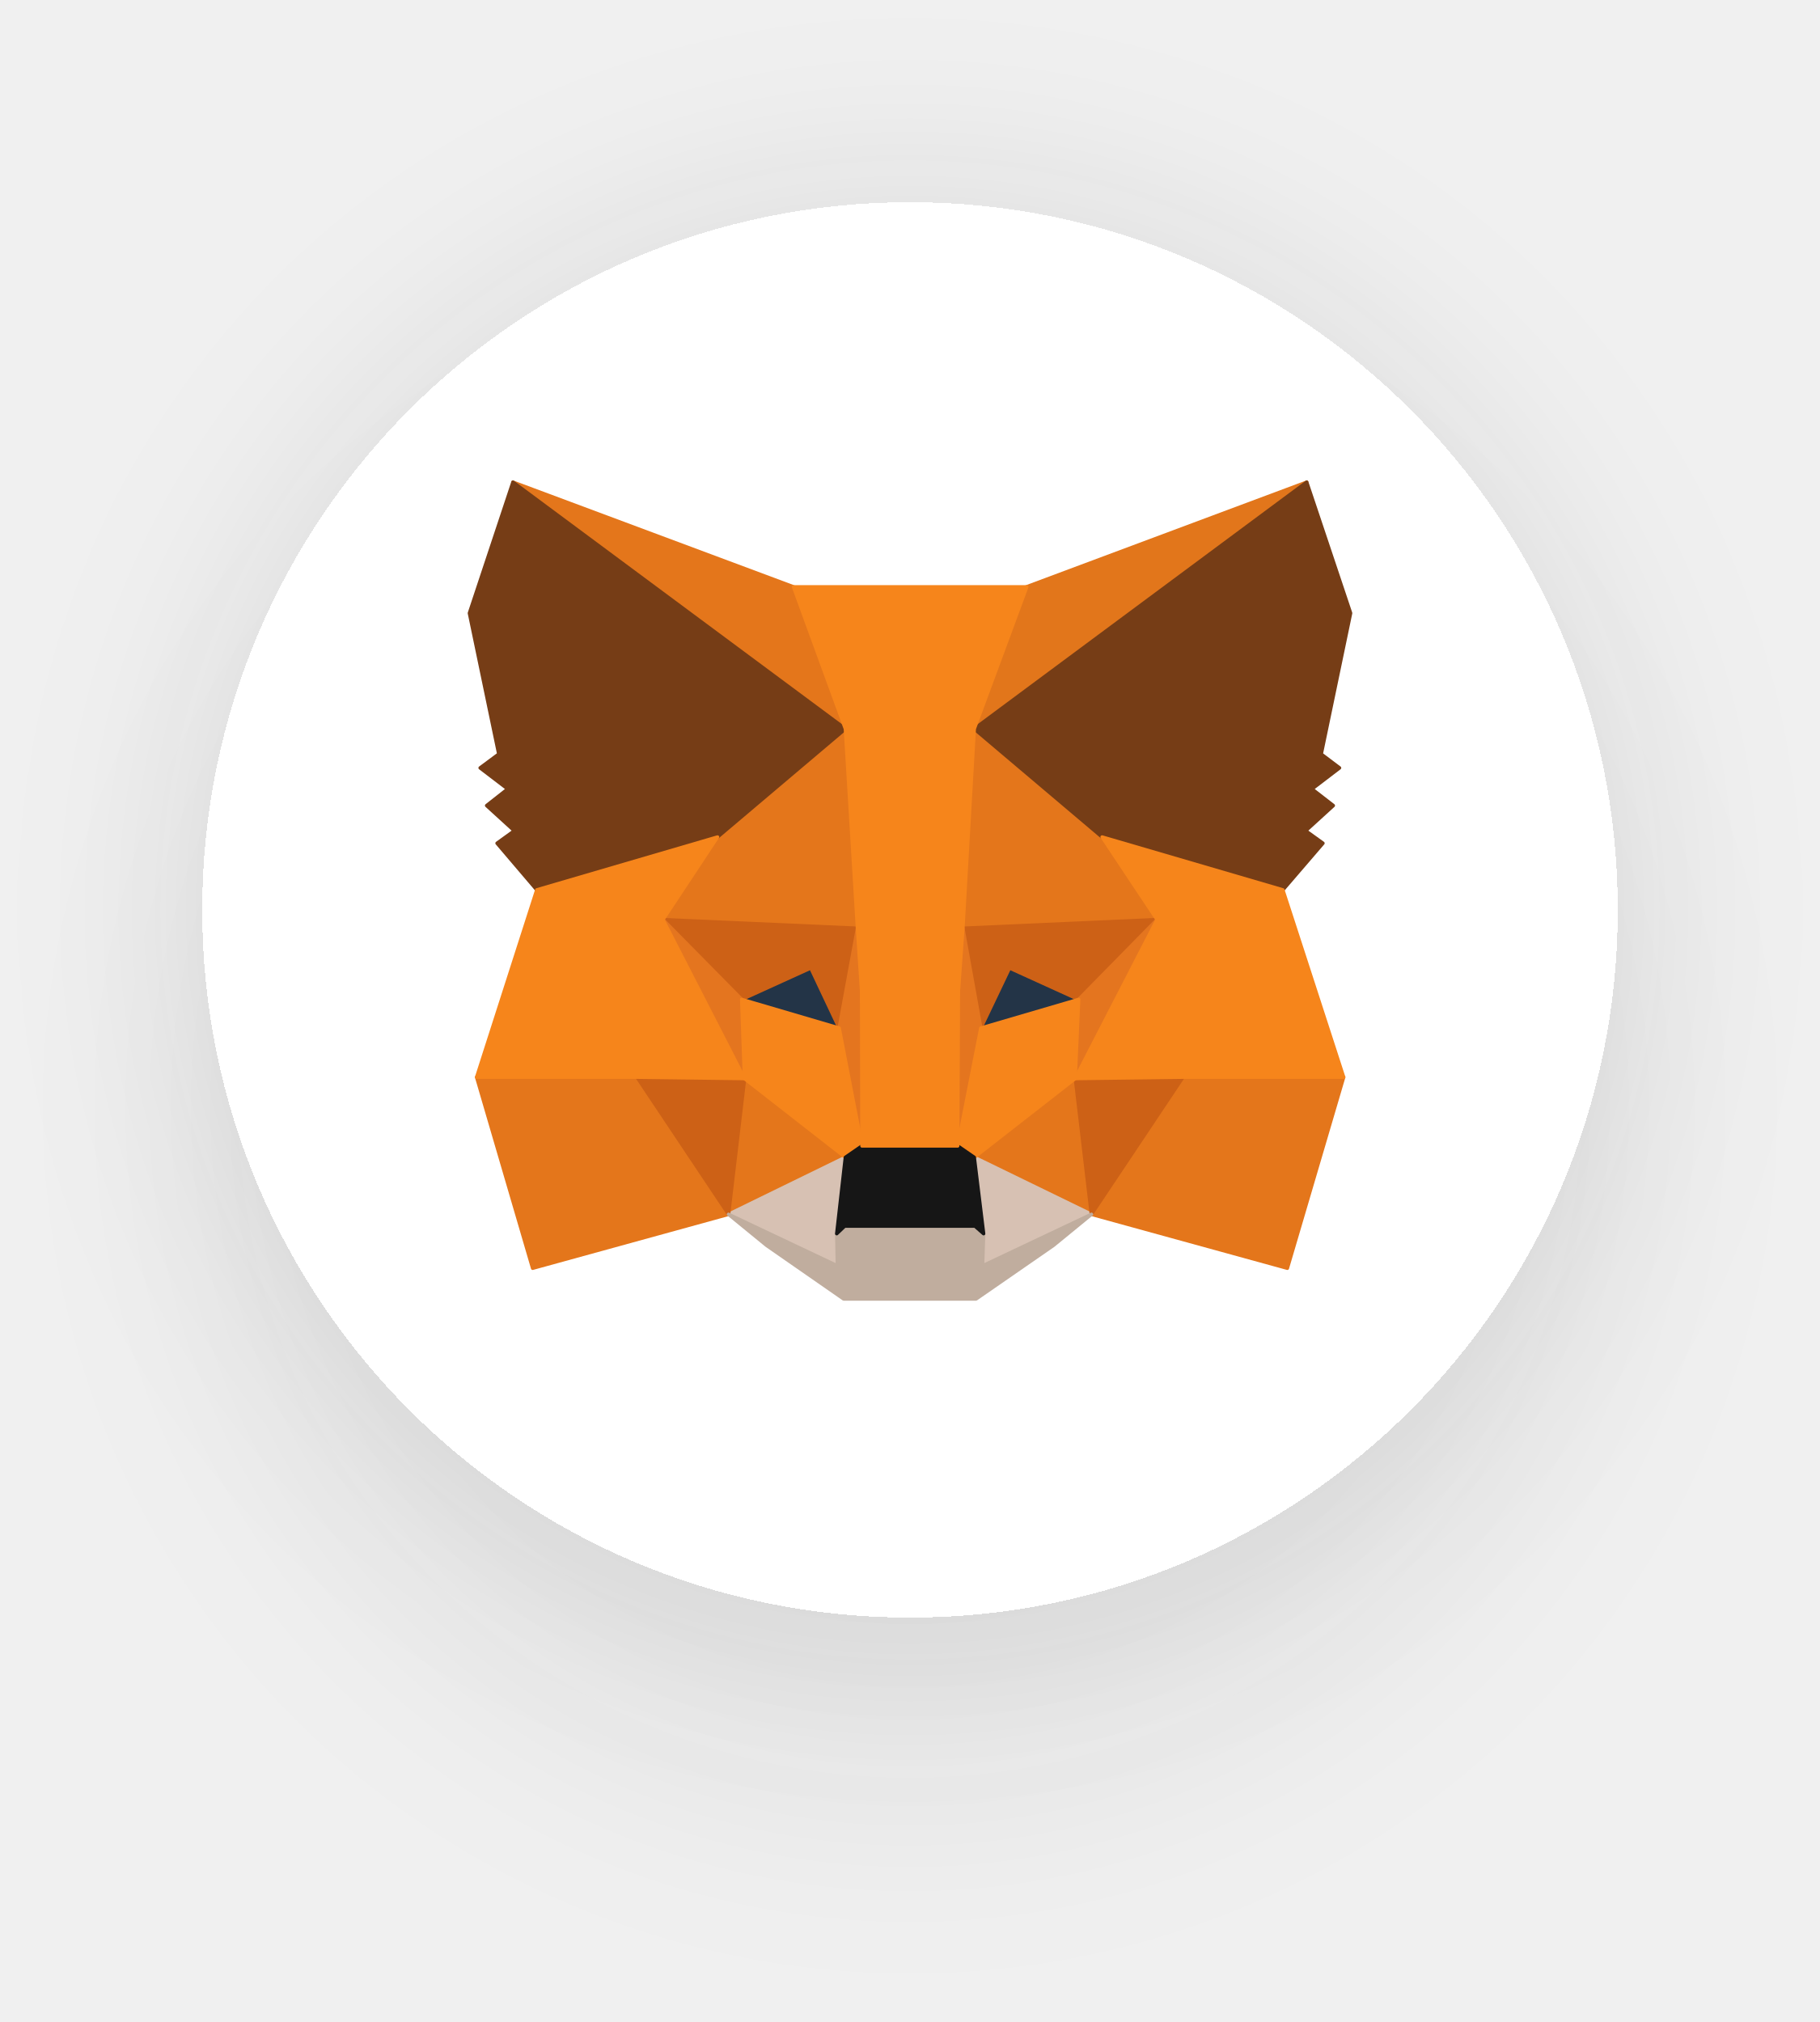
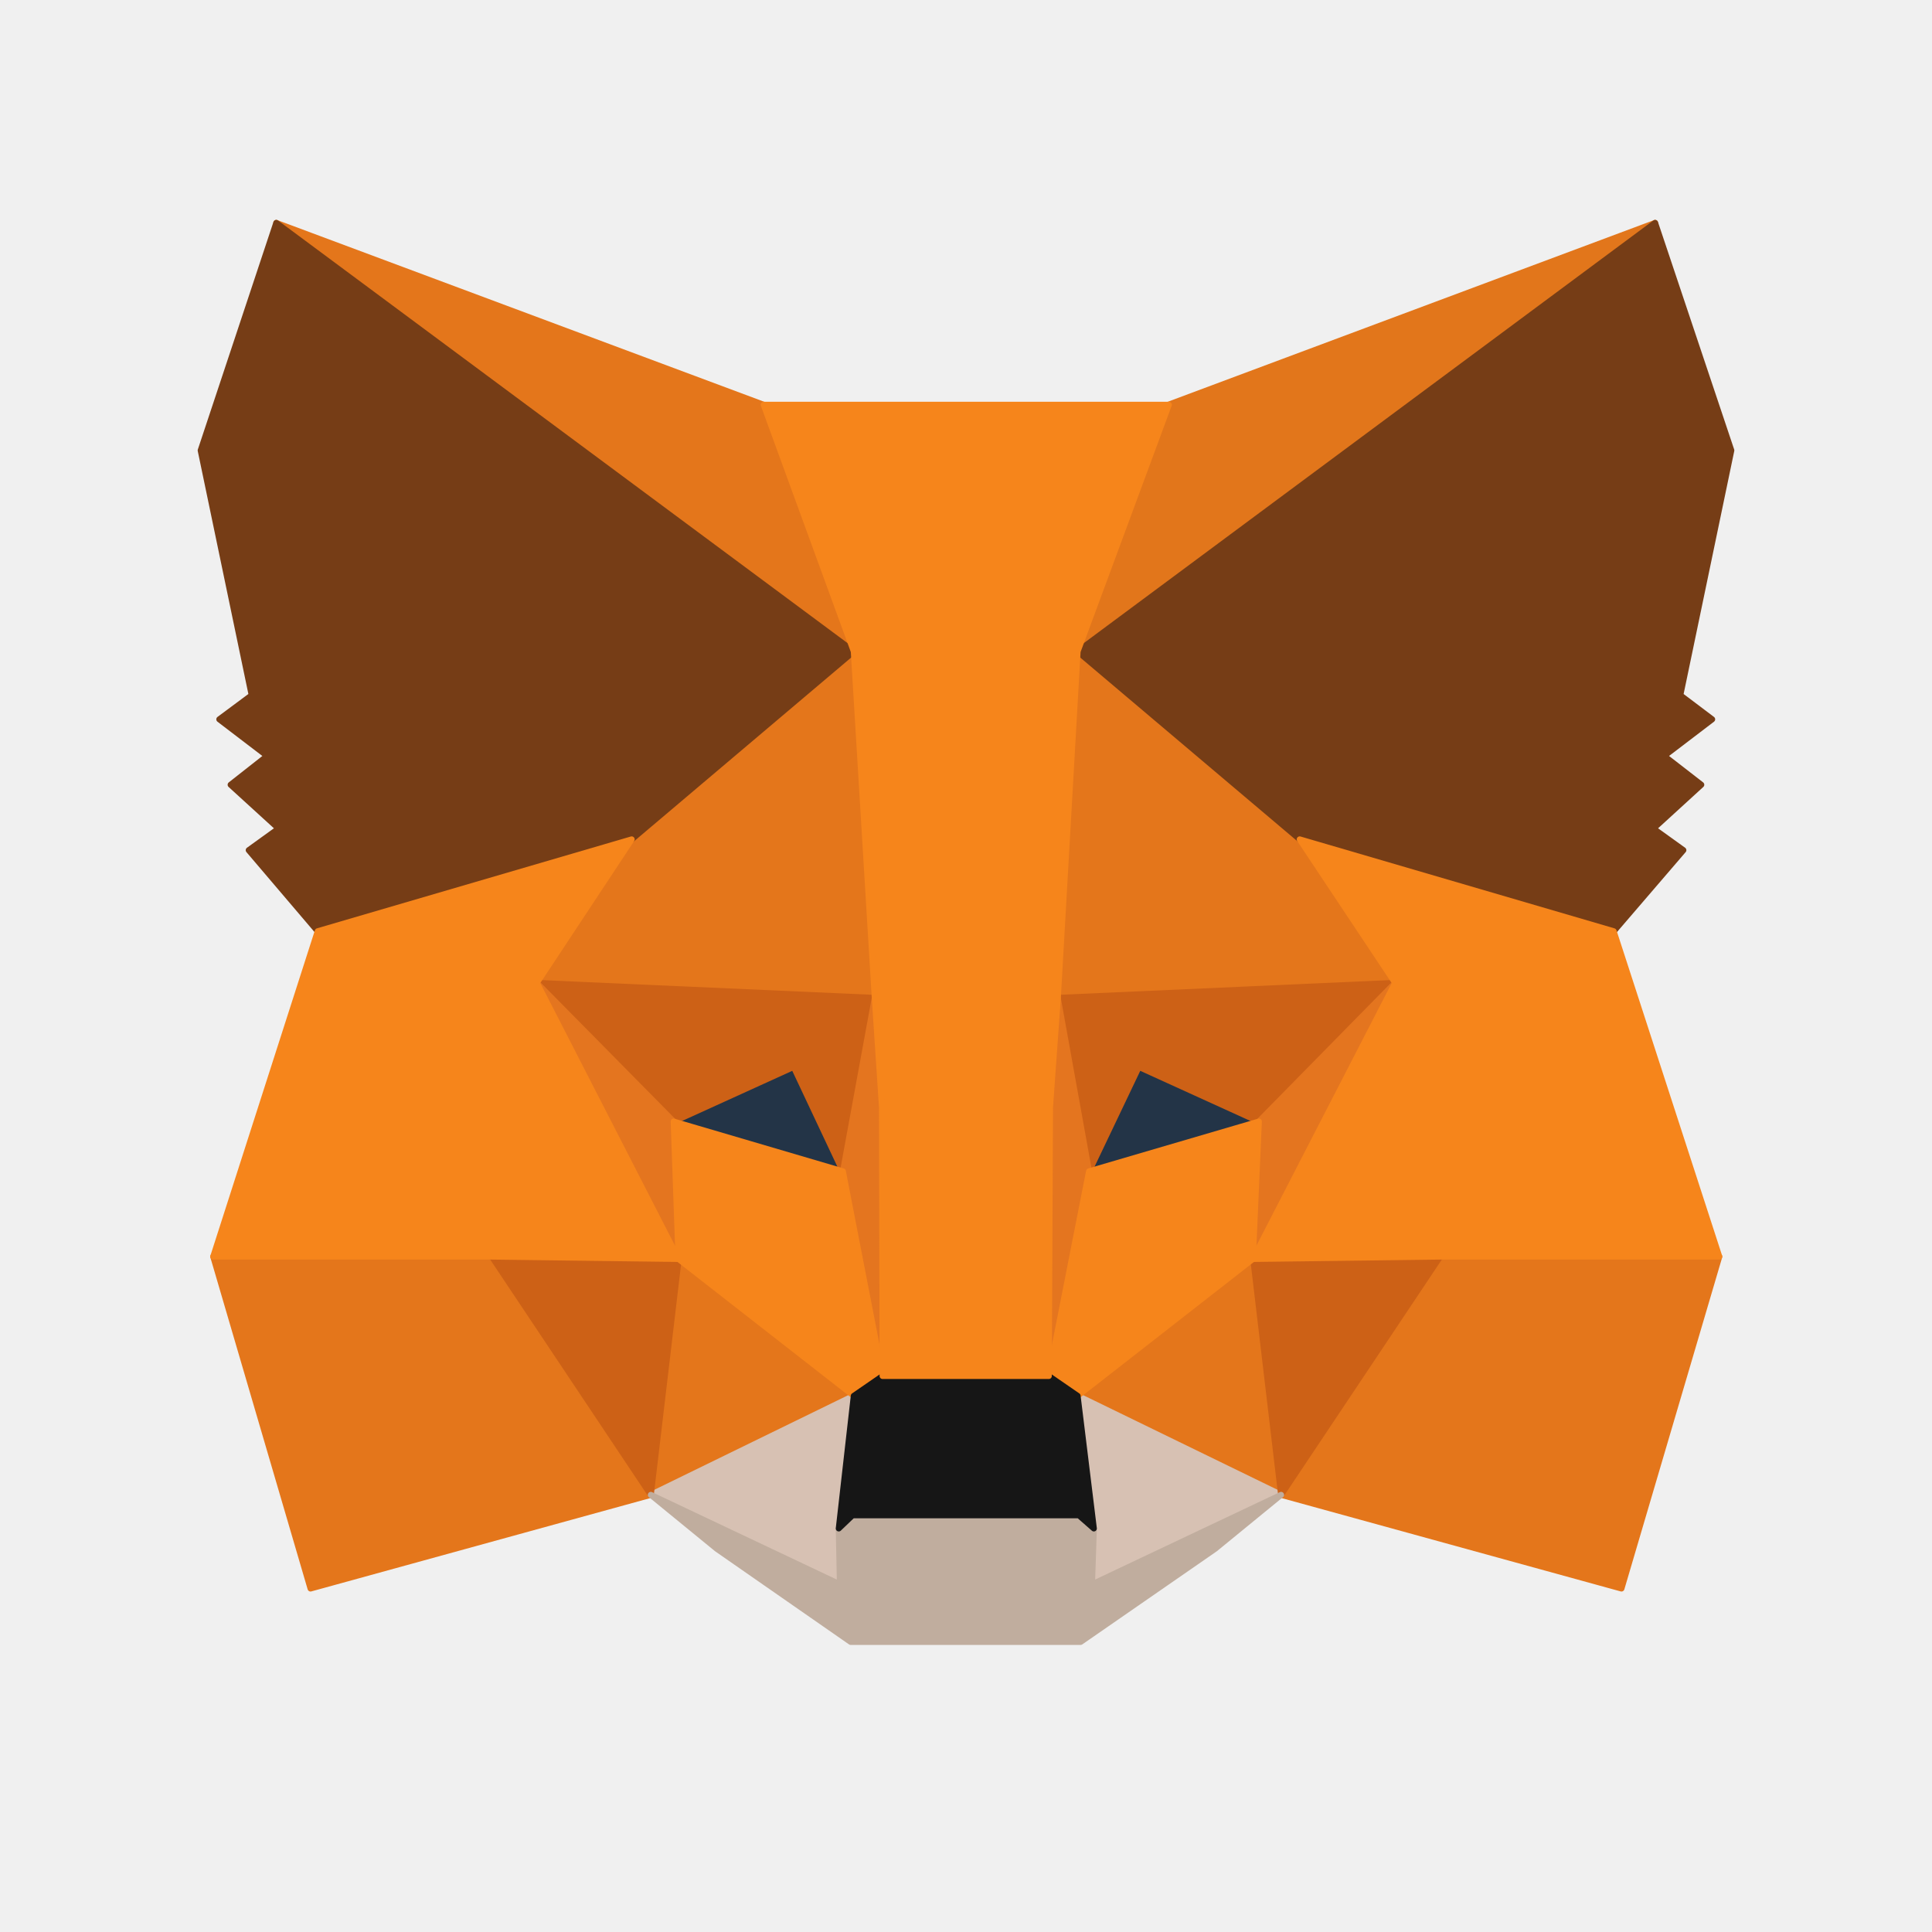
- <svg xmlns="http://www.w3.org/2000/svg" width="36" height="40" viewBox="0 0 36 40" fill="none">
-   <g filter="url(#filter0_dd_3_1485)">
-     <rect x="4" y="4" width="28" height="28" rx="14" fill="white" shape-rendering="crispEdges" />
-     <rect x="7.111" y="7.111" width="21.778" height="21.778" rx="4.667" fill="white" />
-     <path d="M25.847 9.538L19.046 14.589L20.304 11.609L25.847 9.538Z" fill="#E2761B" stroke="#E2761B" stroke-width="0.068" stroke-linecap="round" stroke-linejoin="round" />
-     <path d="M10.146 9.538L16.893 14.637L15.696 11.609L10.146 9.538Z" fill="#E4761B" stroke="#E4761B" stroke-width="0.068" stroke-linecap="round" stroke-linejoin="round" />
-     <path d="M23.4 21.247L21.588 24.022L25.464 25.089L26.578 21.309L23.4 21.247Z" fill="#E4761B" stroke="#E4761B" stroke-width="0.068" stroke-linecap="round" stroke-linejoin="round" />
-     <path d="M9.428 21.309L10.536 25.089L14.411 24.022L12.6 21.247L9.428 21.309Z" fill="#E4761B" stroke="#E4761B" stroke-width="0.068" stroke-linecap="round" stroke-linejoin="round" />
-     <path d="M14.193 16.558L13.113 18.192L16.961 18.363L16.824 14.227L14.193 16.558Z" fill="#E4761B" stroke="#E4761B" stroke-width="0.068" stroke-linecap="round" stroke-linejoin="round" />
-     <path d="M21.8 16.558L19.134 14.179L19.046 18.363L22.887 18.192L21.8 16.558Z" fill="#E4761B" stroke="#E4761B" stroke-width="0.068" stroke-linecap="round" stroke-linejoin="round" />
-     <path d="M14.411 24.022L16.722 22.894L14.726 21.336L14.411 24.022Z" fill="#E4761B" stroke="#E4761B" stroke-width="0.068" stroke-linecap="round" stroke-linejoin="round" />
-     <path d="M19.271 22.894L21.588 24.022L21.267 21.336L19.271 22.894Z" fill="#E4761B" stroke="#E4761B" stroke-width="0.068" stroke-linecap="round" stroke-linejoin="round" />
-     <path d="M21.589 24.022L19.271 22.894L19.456 24.405L19.436 25.041L21.589 24.022Z" fill="#D7C1B3" stroke="#D7C1B3" stroke-width="0.068" stroke-linecap="round" stroke-linejoin="round" />
-     <path d="M14.411 24.022L16.564 25.041L16.551 24.405L16.722 22.894L14.411 24.022Z" fill="#D7C1B3" stroke="#D7C1B3" stroke-width="0.068" stroke-linecap="round" stroke-linejoin="round" />
-     <path d="M16.599 20.338L14.671 19.771L16.031 19.149L16.599 20.338Z" fill="#233447" stroke="#233447" stroke-width="0.068" stroke-linecap="round" stroke-linejoin="round" />
-     <path d="M19.395 20.338L19.962 19.149L21.329 19.771L19.395 20.338Z" fill="#233447" stroke="#233447" stroke-width="0.068" stroke-linecap="round" stroke-linejoin="round" />
-     <path d="M14.411 24.022L14.739 21.247L12.6 21.309L14.411 24.022Z" fill="#CD6116" stroke="#CD6116" stroke-width="0.068" stroke-linecap="round" stroke-linejoin="round" />
-     <path d="M21.26 21.247L21.588 24.022L23.4 21.309L21.26 21.247Z" fill="#CD6116" stroke="#CD6116" stroke-width="0.068" stroke-linecap="round" stroke-linejoin="round" />
-     <path d="M22.887 18.192L19.046 18.363L19.401 20.338L19.968 19.149L21.335 19.771L22.887 18.192Z" fill="#CD6116" stroke="#CD6116" stroke-width="0.068" stroke-linecap="round" stroke-linejoin="round" />
-     <path d="M14.671 19.771L16.038 19.149L16.599 20.338L16.961 18.363L13.113 18.192L14.671 19.771Z" fill="#CD6116" stroke="#CD6116" stroke-width="0.068" stroke-linecap="round" stroke-linejoin="round" />
-     <path d="M13.113 18.192L14.726 21.336L14.671 19.771L13.113 18.192Z" fill="#E4751F" stroke="#E4751F" stroke-width="0.068" stroke-linecap="round" stroke-linejoin="round" />
-     <path d="M21.336 19.771L21.267 21.336L22.887 18.192L21.336 19.771Z" fill="#E4751F" stroke="#E4751F" stroke-width="0.068" stroke-linecap="round" stroke-linejoin="round" />
-     <path d="M16.961 18.363L16.599 20.338L17.05 22.669L17.152 19.6L16.961 18.363Z" fill="#E4751F" stroke="#E4751F" stroke-width="0.068" stroke-linecap="round" stroke-linejoin="round" />
-     <path d="M19.046 18.363L18.861 19.593L18.943 22.669L19.401 20.338L19.046 18.363Z" fill="#E4751F" stroke="#E4751F" stroke-width="0.068" stroke-linecap="round" stroke-linejoin="round" />
-     <path d="M19.401 20.338L18.943 22.669L19.271 22.894L21.267 21.336L21.336 19.771L19.401 20.338Z" fill="#F6851B" stroke="#F6851B" stroke-width="0.068" stroke-linecap="round" stroke-linejoin="round" />
-     <path d="M14.671 19.771L14.726 21.336L16.722 22.894L17.05 22.669L16.599 20.338L14.671 19.771Z" fill="#F6851B" stroke="#F6851B" stroke-width="0.068" stroke-linecap="round" stroke-linejoin="round" />
-     <path d="M19.435 25.041L19.456 24.405L19.285 24.255H16.708L16.551 24.405L16.564 25.041L14.411 24.022L15.163 24.637L16.688 25.697H19.306L20.837 24.637L21.589 24.022L19.435 25.041Z" fill="#C0AD9E" stroke="#C0AD9E" stroke-width="0.068" stroke-linecap="round" stroke-linejoin="round" />
-     <path d="M19.271 22.895L18.943 22.669H17.05L16.722 22.895L16.551 24.405L16.708 24.255H19.285L19.456 24.405L19.271 22.895Z" fill="#161616" stroke="#161616" stroke-width="0.068" stroke-linecap="round" stroke-linejoin="round" />
-     <path d="M26.134 14.918L26.715 12.129L25.847 9.538L19.271 14.418L21.8 16.558L25.375 17.604L26.168 16.681L25.826 16.435L26.373 15.936L25.95 15.608L26.496 15.191L26.134 14.918Z" fill="#763D16" stroke="#763D16" stroke-width="0.068" stroke-linecap="round" stroke-linejoin="round" />
-     <path d="M9.285 12.129L9.866 14.917L9.497 15.191L10.043 15.608L9.626 15.936L10.173 16.435L9.832 16.681L10.618 17.604L14.193 16.558L16.722 14.418L10.146 9.538L9.285 12.129Z" fill="#763D16" stroke="#763D16" stroke-width="0.068" stroke-linecap="round" stroke-linejoin="round" />
-     <path d="M25.375 17.604L21.8 16.558L22.887 18.192L21.267 21.336L23.4 21.309H26.578L25.375 17.604Z" fill="#F6851B" stroke="#F6851B" stroke-width="0.068" stroke-linecap="round" stroke-linejoin="round" />
-     <path d="M14.193 16.558L10.618 17.604L9.428 21.309H12.6L14.726 21.336L13.113 18.192L14.193 16.558Z" fill="#F6851B" stroke="#F6851B" stroke-width="0.068" stroke-linecap="round" stroke-linejoin="round" />
-     <path d="M19.046 18.363L19.271 14.418L20.31 11.609H15.696L16.722 14.418L16.961 18.363L17.043 19.607L17.05 22.669H18.943L18.957 19.607L19.046 18.363Z" fill="#F6851B" stroke="#F6851B" stroke-width="0.068" stroke-linecap="round" stroke-linejoin="round" />
-   </g>
-   <defs>
-     <filter id="filter0_dd_3_1485" x="0.111" y="0.111" width="35.778" height="39.667" filterUnits="userSpaceOnUse" color-interpolation-filters="sRGB">
-       <feFlood flood-opacity="0" result="BackgroundImageFix" />
-       <feColorMatrix in="SourceAlpha" type="matrix" values="0 0 0 0 0 0 0 0 0 0 0 0 0 0 0 0 0 0 127 0" result="hardAlpha" />
-       <feOffset dy="3.889" />
-       <feGaussianBlur stdDeviation="1.944" />
-       <feComposite in2="hardAlpha" operator="out" />
-       <feColorMatrix type="matrix" values="0 0 0 0 0.063 0 0 0 0 0.063 0 0 0 0 0.063 0 0 0 0.05 0" />
-       <feBlend mode="normal" in2="BackgroundImageFix" result="effect1_dropShadow_3_1485" />
-       <feColorMatrix in="SourceAlpha" type="matrix" values="0 0 0 0 0 0 0 0 0 0 0 0 0 0 0 0 0 0 127 0" result="hardAlpha" />
-       <feOffset />
-       <feGaussianBlur stdDeviation="1.944" />
-       <feComposite in2="hardAlpha" operator="out" />
-       <feColorMatrix type="matrix" values="0 0 0 0 0.063 0 0 0 0 0.063 0 0 0 0 0.063 0 0 0 0.1 0" />
-       <feBlend mode="normal" in2="effect1_dropShadow_3_1485" result="effect2_dropShadow_3_1485" />
-       <feBlend mode="normal" in="SourceGraphic" in2="effect2_dropShadow_3_1485" result="shape" />
-     </filter>
-   </defs>
+ <svg xmlns="http://www.w3.org/2000/svg" width="22" height="22" viewBox="0 0 22 22" fill="none">
+   <path d="M18.847 2.538L12.045 7.589L13.303 4.609L18.847 2.538Z" fill="#E2761B" stroke="#E2761B" stroke-width="0.068" stroke-linecap="round" stroke-linejoin="round" />
+   <path d="M3.146 2.538L9.893 7.637L8.696 4.609L3.146 2.538Z" fill="#E4761B" stroke="#E4761B" stroke-width="0.068" stroke-linecap="round" stroke-linejoin="round" />
+   <path d="M16.4 14.247L14.588 17.022L18.464 18.089L19.578 14.309L16.4 14.247Z" fill="#E4761B" stroke="#E4761B" stroke-width="0.068" stroke-linecap="round" stroke-linejoin="round" />
+   <path d="M2.428 14.309L3.536 18.089L7.411 17.022L5.6 14.247L2.428 14.309Z" fill="#E4761B" stroke="#E4761B" stroke-width="0.068" stroke-linecap="round" stroke-linejoin="round" />
+   <path d="M7.192 9.558L6.112 11.192L9.961 11.363L9.824 7.227L7.192 9.558Z" fill="#E4761B" stroke="#E4761B" stroke-width="0.068" stroke-linecap="round" stroke-linejoin="round" />
+   <path d="M14.801 9.558L12.135 7.179L12.046 11.363L15.887 11.192L14.801 9.558Z" fill="#E4761B" stroke="#E4761B" stroke-width="0.068" stroke-linecap="round" stroke-linejoin="round" />
+   <path d="M7.411 17.022L9.722 15.894L7.726 14.336L7.411 17.022Z" fill="#E4761B" stroke="#E4761B" stroke-width="0.068" stroke-linecap="round" stroke-linejoin="round" />
+   <path d="M12.271 15.894L14.589 17.022L14.267 14.336L12.271 15.894Z" fill="#E4761B" stroke="#E4761B" stroke-width="0.068" stroke-linecap="round" stroke-linejoin="round" />
+   <path d="M14.588 17.022L12.271 15.894L12.456 17.405L12.435 18.041L14.588 17.022Z" fill="#D7C1B3" stroke="#D7C1B3" stroke-width="0.068" stroke-linecap="round" stroke-linejoin="round" />
+   <path d="M7.411 17.022L9.564 18.041L9.551 17.405L9.722 15.894L7.411 17.022Z" fill="#D7C1B3" stroke="#D7C1B3" stroke-width="0.068" stroke-linecap="round" stroke-linejoin="round" />
+   <path d="M9.598 13.338L7.671 12.771L9.031 12.149L9.598 13.338Z" fill="#233447" stroke="#233447" stroke-width="0.068" stroke-linecap="round" stroke-linejoin="round" />
+   <path d="M12.394 13.338L12.961 12.149L14.329 12.771L12.394 13.338Z" fill="#233447" stroke="#233447" stroke-width="0.068" stroke-linecap="round" stroke-linejoin="round" />
+   <path d="M7.411 17.022L7.739 14.247L5.6 14.309L7.411 17.022Z" fill="#CD6116" stroke="#CD6116" stroke-width="0.068" stroke-linecap="round" stroke-linejoin="round" />
+   <path d="M14.26 14.247L14.588 17.022L16.4 14.309L14.26 14.247Z" fill="#CD6116" stroke="#CD6116" stroke-width="0.068" stroke-linecap="round" stroke-linejoin="round" />
+   <path d="M15.887 11.192L12.045 11.363L12.401 13.338L12.968 12.149L14.335 12.771L15.887 11.192Z" fill="#CD6116" stroke="#CD6116" stroke-width="0.068" stroke-linecap="round" stroke-linejoin="round" />
+   <path d="M7.671 12.771L9.038 12.149L9.598 13.338L9.961 11.363L6.112 11.192L7.671 12.771Z" fill="#CD6116" stroke="#CD6116" stroke-width="0.068" stroke-linecap="round" stroke-linejoin="round" />
+   <path d="M6.112 11.192L7.725 14.336L7.671 12.771L6.112 11.192Z" fill="#E4751F" stroke="#E4751F" stroke-width="0.068" stroke-linecap="round" stroke-linejoin="round" />
+   <path d="M14.335 12.771L14.267 14.336L15.887 11.192L14.335 12.771Z" fill="#E4751F" stroke="#E4751F" stroke-width="0.068" stroke-linecap="round" stroke-linejoin="round" />
+   <path d="M9.961 11.363L9.599 13.338L10.05 15.669L10.152 12.6L9.961 11.363Z" fill="#E4751F" stroke="#E4751F" stroke-width="0.068" stroke-linecap="round" stroke-linejoin="round" />
+   <path d="M12.045 11.363L11.861 12.593L11.943 15.669L12.401 13.338L12.045 11.363Z" fill="#E4751F" stroke="#E4751F" stroke-width="0.068" stroke-linecap="round" stroke-linejoin="round" />
+   <path d="M12.401 13.338L11.943 15.669L12.271 15.894L14.267 14.336L14.335 12.771L12.401 13.338Z" fill="#F6851B" stroke="#F6851B" stroke-width="0.068" stroke-linecap="round" stroke-linejoin="round" />
+   <path d="M7.671 12.771L7.726 14.336L9.722 15.894L10.05 15.669L9.598 13.338L7.671 12.771Z" fill="#F6851B" stroke="#F6851B" stroke-width="0.068" stroke-linecap="round" stroke-linejoin="round" />
+   <path d="M12.435 18.041L12.456 17.405L12.285 17.255H9.708L9.551 17.405L9.564 18.041L7.411 17.022L8.163 17.637L9.687 18.697H12.305L13.836 17.637L14.588 17.022L12.435 18.041Z" fill="#C0AD9E" stroke="#C0AD9E" stroke-width="0.068" stroke-linecap="round" stroke-linejoin="round" />
+   <path d="M12.271 15.895L11.943 15.669H10.05L9.722 15.895L9.551 17.405L9.708 17.255H12.285L12.456 17.405L12.271 15.895Z" fill="#161616" stroke="#161616" stroke-width="0.068" stroke-linecap="round" stroke-linejoin="round" />
+   <path d="M19.134 7.917L19.715 5.129L18.847 2.538L12.271 7.418L14.801 9.558L18.376 10.604L19.169 9.681L18.827 9.435L19.373 8.936L18.95 8.608L19.497 8.191L19.134 7.917Z" fill="#763D16" stroke="#763D16" stroke-width="0.068" stroke-linecap="round" stroke-linejoin="round" />
+   <path d="M2.285 5.129L2.866 7.917L2.497 8.191L3.043 8.608L2.626 8.936L3.173 9.435L2.832 9.681L3.618 10.604L7.193 9.558L9.722 7.418L3.146 2.538L2.285 5.129Z" fill="#763D16" stroke="#763D16" stroke-width="0.068" stroke-linecap="round" stroke-linejoin="round" />
+   <path d="M18.375 10.604L14.8 9.558L15.887 11.192L14.267 14.336L16.4 14.309H19.578L18.375 10.604Z" fill="#F6851B" stroke="#F6851B" stroke-width="0.068" stroke-linecap="round" stroke-linejoin="round" />
+   <path d="M7.193 9.558L3.618 10.604L2.428 14.309H5.6L7.726 14.336L6.113 11.192L7.193 9.558Z" fill="#F6851B" stroke="#F6851B" stroke-width="0.068" stroke-linecap="round" stroke-linejoin="round" />
+   <path d="M12.046 11.363L12.271 7.418L13.31 4.609H8.696L9.722 7.418L9.961 11.363L10.043 12.607L10.05 15.669H11.943L11.957 12.607L12.046 11.363Z" fill="#F6851B" stroke="#F6851B" stroke-width="0.068" stroke-linecap="round" stroke-linejoin="round" />
</svg>
